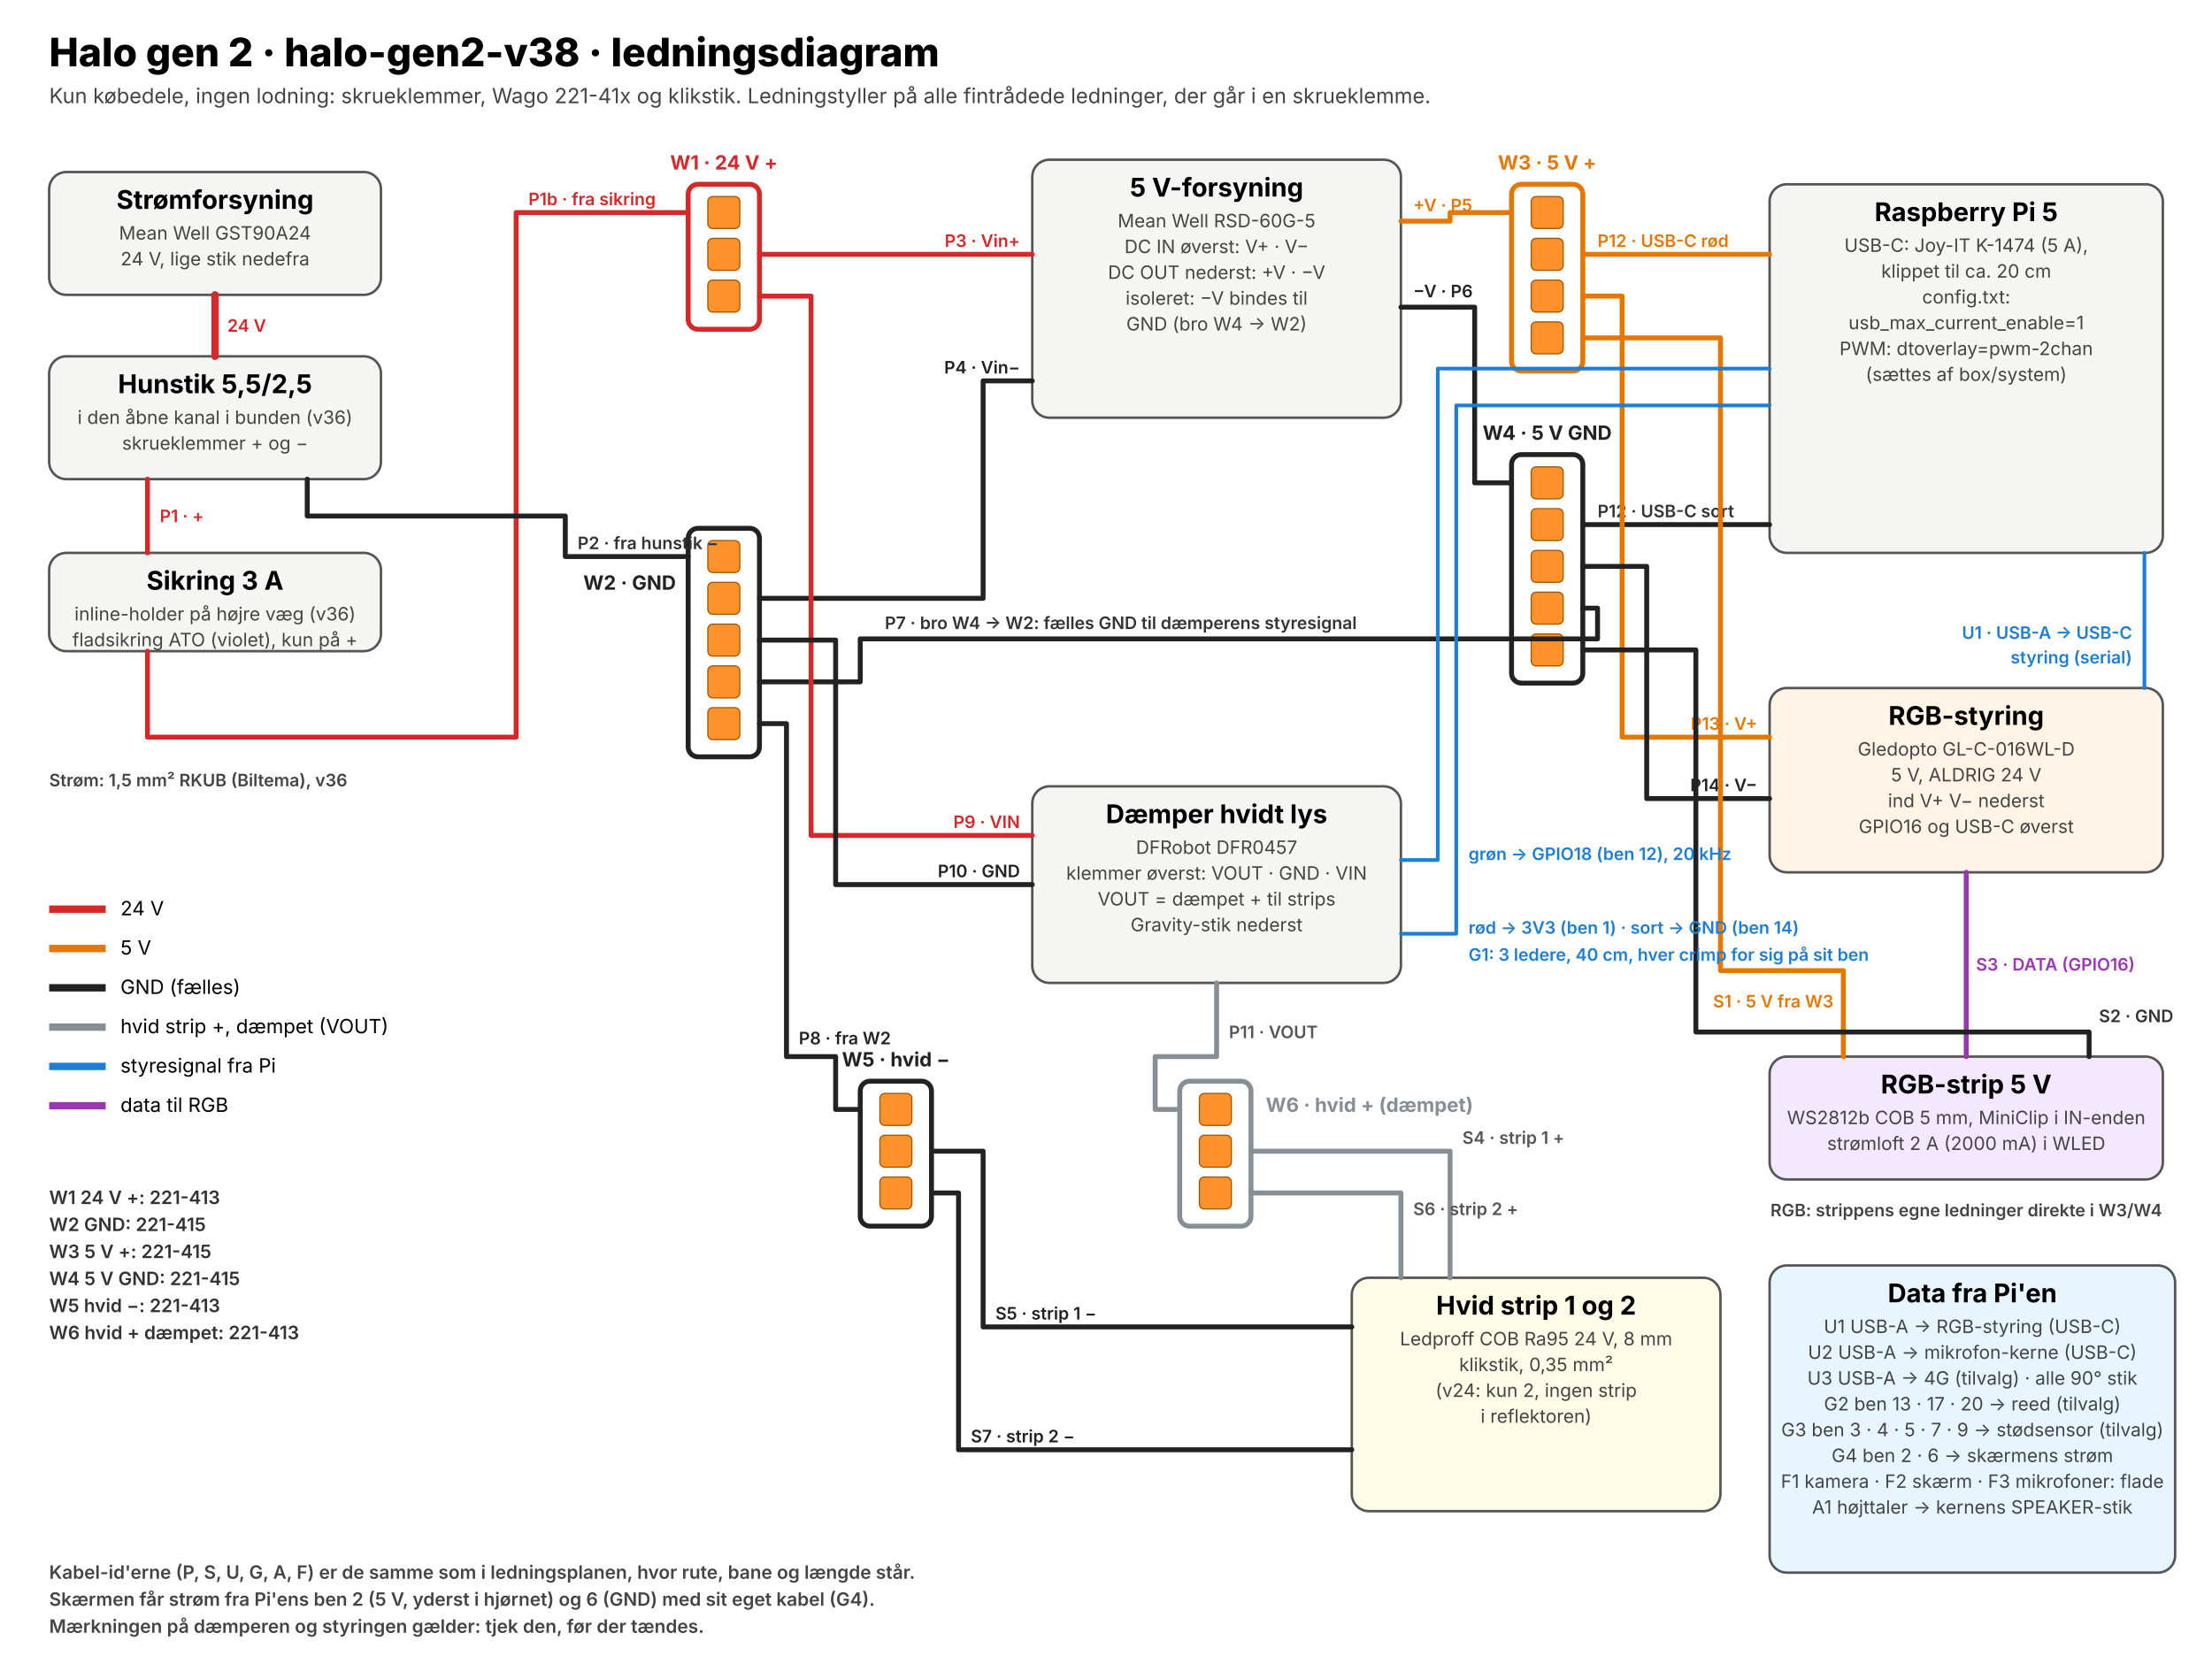
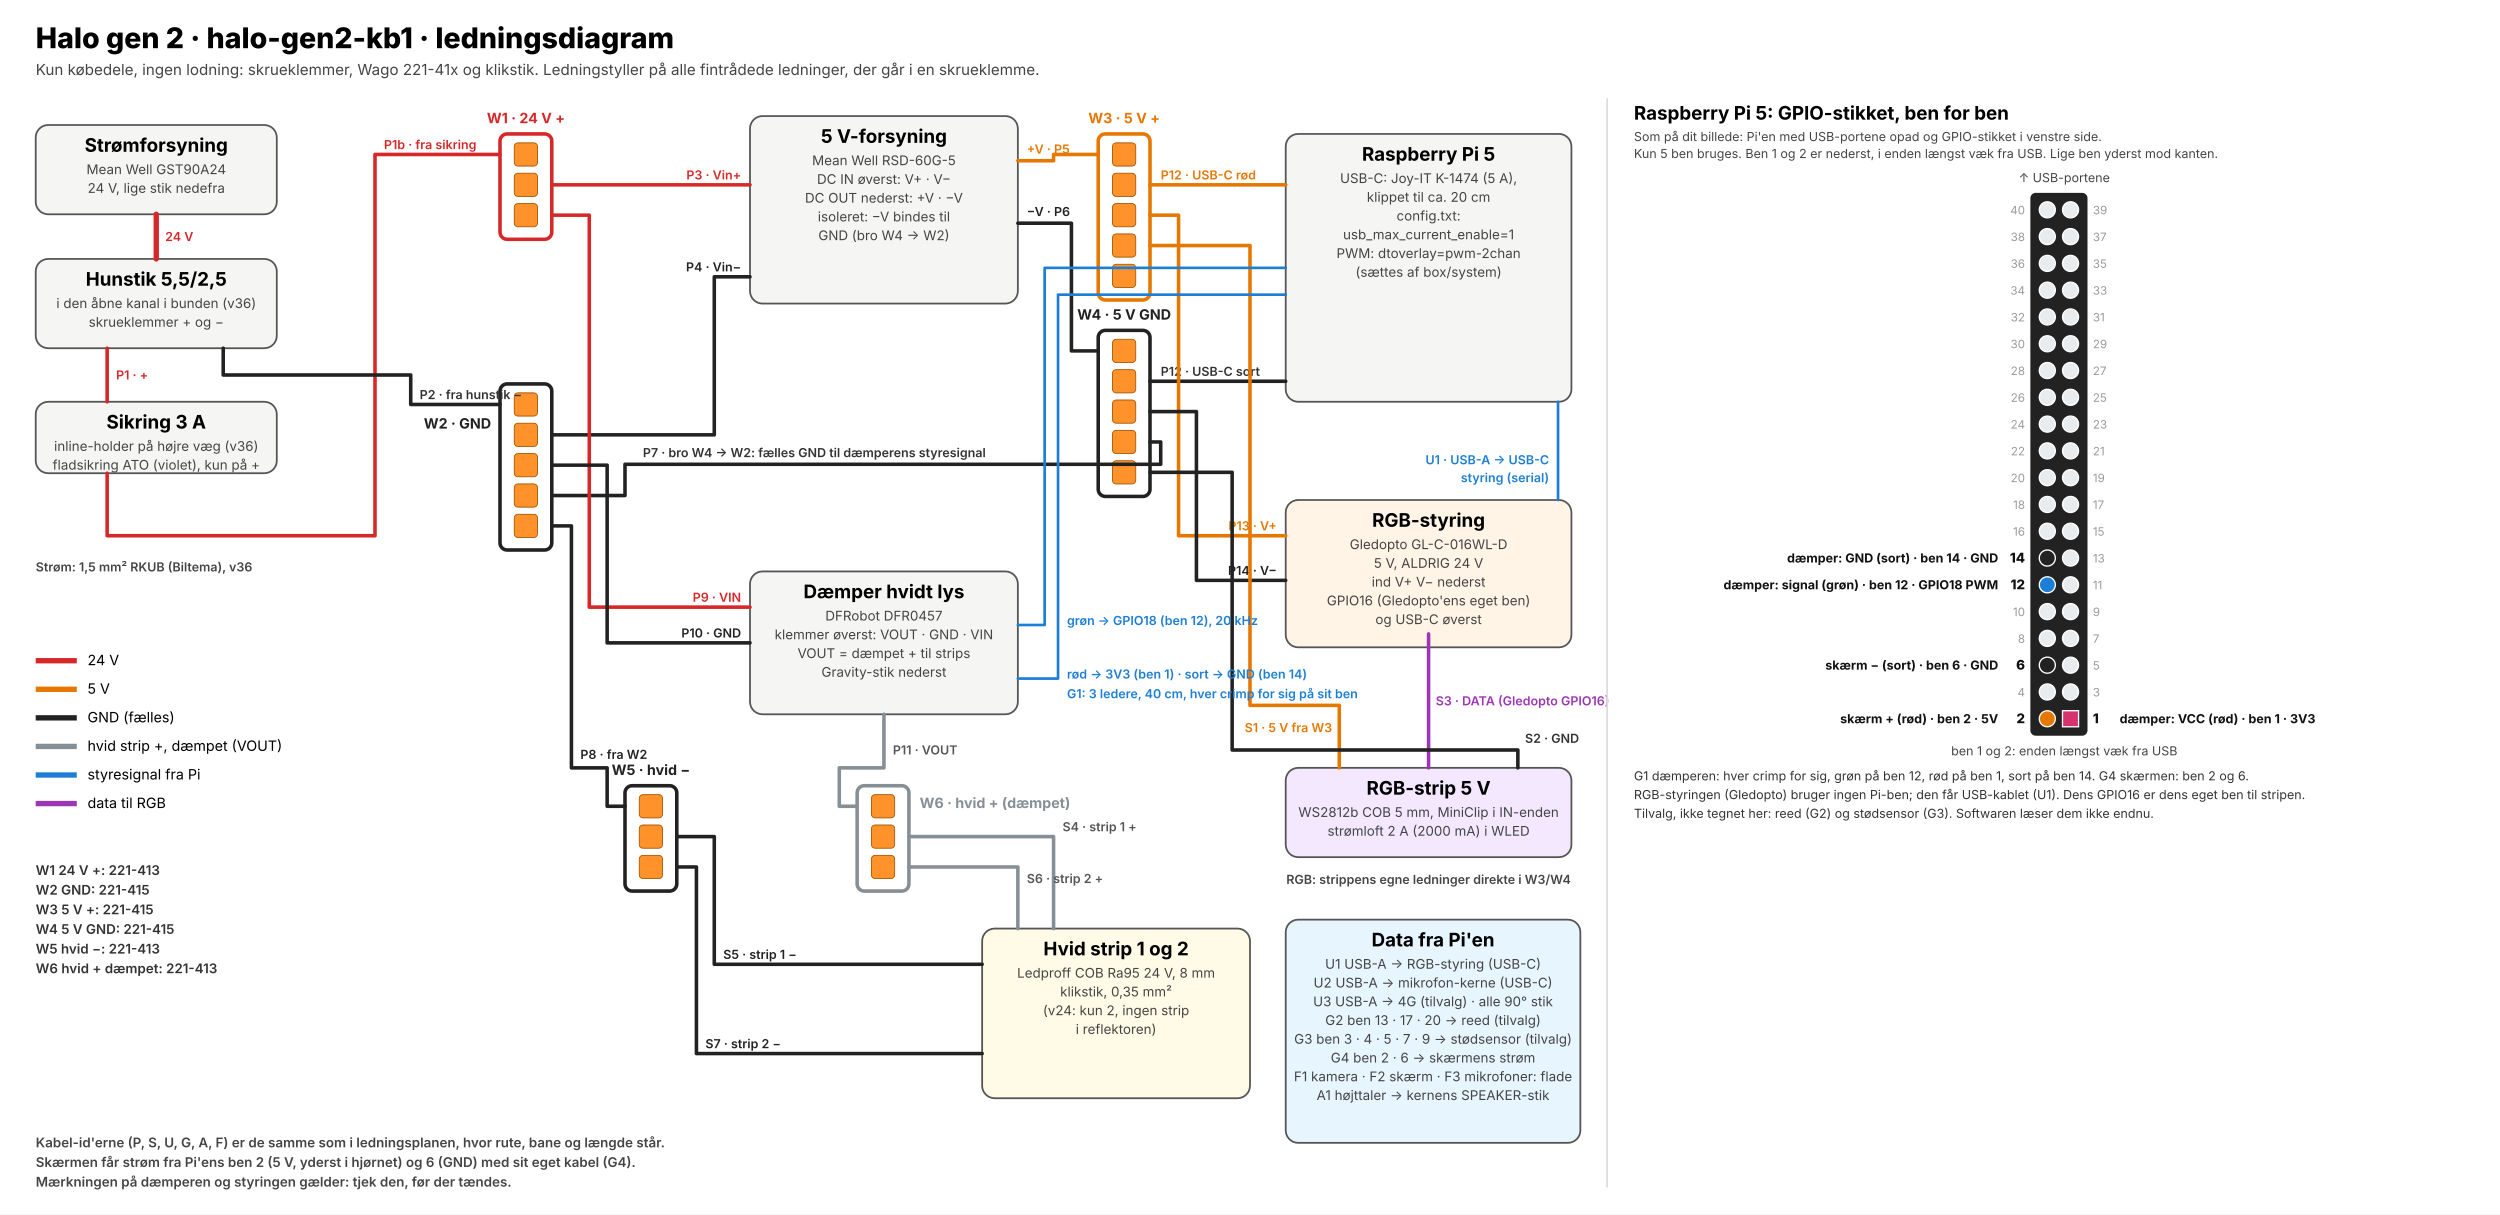
- <svg xmlns="http://www.w3.org/2000/svg" width="1800" height="1360" viewBox="0 0 1800 1360" font-family="Inter, Helvetica, Arial, sans-serif">
-   <rect width="1800" height="1360" fill="#fff" />
-   <text x="40" y="54" font-size="32" font-weight="800">Halo gen 2 · halo-gen2-v38 · ledningsdiagram</text>
+ <svg xmlns="http://www.w3.org/2000/svg" width="2800" height="1360" viewBox="0 0 2800 1360" font-family="Inter, Helvetica, Arial, sans-serif">
+   <rect width="2800" height="1360" fill="#fff" />
+   <text x="40" y="54" font-size="32" font-weight="800">Halo gen 2 · halo-gen2-kb1 · ledningsdiagram</text>
  <text x="40" y="84" font-size="17" fill="#444">Kun købedele, ingen lodning: skrueklemmer, Wago 221-41x og klikstik. Ledningstyller på alle fintrådede ledninger, der går i en skrueklemme.</text>
  <rect x="40" y="140" width="270" height="100" rx="14" fill="#f5f5f4" stroke="#555" stroke-width="2" />
  <text x="175.0" y="170" text-anchor="middle" font-size="21" font-weight="700">Strømforsyning</text>
  <text x="175.0" y="195" text-anchor="middle" font-size="15" fill="#444">Mean Well GST90A24</text>
  <text x="175.0" y="216" text-anchor="middle" font-size="15" fill="#444">24 V, lige stik nedefra</text>
  <rect x="40" y="290" width="270" height="100" rx="14" fill="#f5f5f4" stroke="#555" stroke-width="2" />
  <text x="175.0" y="320" text-anchor="middle" font-size="21" font-weight="700">Hunstik 5,5/2,5</text>
  <text x="175.0" y="345" text-anchor="middle" font-size="15" fill="#444">i den åbne kanal i bunden (v36)</text>
  <text x="175.0" y="366" text-anchor="middle" font-size="15" fill="#444">skrueklemmer + og −</text>
  <rect x="40" y="450" width="270" height="80" rx="14" fill="#f5f5f4" stroke="#555" stroke-width="2" />
  <text x="175.0" y="480" text-anchor="middle" font-size="21" font-weight="700">Sikring 3 A</text>
  <text x="175.0" y="505" text-anchor="middle" font-size="15" fill="#444">inline-holder på højre væg (v36)</text>
  <text x="175.0" y="526" text-anchor="middle" font-size="15" fill="#444">fladsikring ATO (violet), kun på +</text>
  <path d="M175,240 L175,290" fill="none" stroke="#d62828" stroke-width="6" stroke-linejoin="round" stroke-linecap="round" />
  <text x="185" y="270" font-size="14" fill="#d62828" font-weight="600" text-anchor="start">24 V</text>
  <rect x="560" y="150" width="58" height="118" rx="8" fill="#fff" stroke="#d62828" stroke-width="4" />
  <rect x="576" y="160" width="26" height="26" rx="4" fill="#ff922b" stroke="#a65800" />
  <rect x="576" y="194" width="26" height="26" rx="4" fill="#ff922b" stroke="#a65800" />
  <rect x="576" y="228" width="26" height="26" rx="4" fill="#ff922b" stroke="#a65800" />
  <text x="589" y="138" text-anchor="middle" font-size="16" font-weight="700" fill="#d62828">W1 · 24 V + </text>
  <rect x="560" y="430" width="58" height="186" rx="8" fill="#fff" stroke="#222222" stroke-width="4" />
  <rect x="576" y="440" width="26" height="26" rx="4" fill="#ff922b" stroke="#a65800" />
  <rect x="576" y="474" width="26" height="26" rx="4" fill="#ff922b" stroke="#a65800" />
  <rect x="576" y="508" width="26" height="26" rx="4" fill="#ff922b" stroke="#a65800" />
  <rect x="576" y="542" width="26" height="26" rx="4" fill="#ff922b" stroke="#a65800" />
  <rect x="576" y="576" width="26" height="26" rx="4" fill="#ff922b" stroke="#a65800" />
  <text x="550" y="480" text-anchor="end" font-size="16" font-weight="700" fill="#222222">W2 · GND </text>
  <path d="M120,390 L120,450" fill="none" stroke="#d62828" stroke-width="4" stroke-linejoin="round" stroke-linecap="round" />
  <text x="130" y="425" font-size="14" fill="#d62828" font-weight="600" text-anchor="start">P1 · +</text>
  <path d="M120,530 L120,600 L420,600 L420,173 L560,173" fill="none" stroke="#d62828" stroke-width="4" stroke-linejoin="round" stroke-linecap="round" />
  <text x="430" y="167" font-size="14" fill="#d62828" font-weight="600" text-anchor="start">P1b · fra sikring</text>
  <path d="M250,390 L250,420 L460,420 L460,453 L560,453" fill="none" stroke="#222222" stroke-width="4" stroke-linejoin="round" stroke-linecap="round" />
  <text x="470" y="447" font-size="14" fill="#333" font-weight="600" text-anchor="start">P2 · fra hunstik −</text>
  <text x="40" y="640" font-size="14" fill="#444" font-weight="600" text-anchor="start">Strøm: 1,5 mm² RKUB (Biltema), v36</text>
  <rect x="840" y="130" width="300" height="210" rx="14" fill="#f5f5f4" stroke="#555" stroke-width="2" />
  <text x="990.0" y="160" text-anchor="middle" font-size="21" font-weight="700">5 V-forsyning</text>
  <text x="990.0" y="185" text-anchor="middle" font-size="15" fill="#444">Mean Well RSD-60G-5</text>
  <text x="990.0" y="206" text-anchor="middle" font-size="15" fill="#444">DC IN øverst: V+ · V−</text>
  <text x="990.0" y="227" text-anchor="middle" font-size="15" fill="#444">DC OUT nederst: +V · −V</text>
  <text x="990.0" y="248" text-anchor="middle" font-size="15" fill="#444">isoleret: −V bindes til</text>
  <text x="990.0" y="269" text-anchor="middle" font-size="15" fill="#444">GND (bro W4 → W2)</text>
  <path d="M618,207 L840,207" fill="none" stroke="#d62828" stroke-width="4" stroke-linejoin="round" stroke-linecap="round" />
  <text x="830" y="201" font-size="14" fill="#d62828" font-weight="600" text-anchor="end">P3 · Vin+</text>
  <path d="M618,487 L800,487 L800,310 L840,310" fill="none" stroke="#222222" stroke-width="4" stroke-linejoin="round" stroke-linecap="round" />
  <text x="830" y="304" font-size="14" fill="#222" font-weight="600" text-anchor="end">P4 · Vin−</text>
-   <rect x="1230" y="150" width="58" height="152" rx="8" fill="#fff" stroke="#e67700" stroke-width="4" />
+   <rect x="1230" y="150" width="58" height="186" rx="8" fill="#fff" stroke="#e67700" stroke-width="4" />
  <rect x="1246" y="160" width="26" height="26" rx="4" fill="#ff922b" stroke="#a65800" />
  <rect x="1246" y="194" width="26" height="26" rx="4" fill="#ff922b" stroke="#a65800" />
  <rect x="1246" y="228" width="26" height="26" rx="4" fill="#ff922b" stroke="#a65800" />
  <rect x="1246" y="262" width="26" height="26" rx="4" fill="#ff922b" stroke="#a65800" />
+   <rect x="1246" y="296" width="26" height="26" rx="4" fill="#ff922b" stroke="#a65800" />
  <text x="1259" y="138" text-anchor="middle" font-size="16" font-weight="700" fill="#e67700">W3 · 5 V + </text>
  <rect x="1230" y="370" width="58" height="186" rx="8" fill="#fff" stroke="#222222" stroke-width="4" />
  <rect x="1246" y="380" width="26" height="26" rx="4" fill="#ff922b" stroke="#a65800" />
  <rect x="1246" y="414" width="26" height="26" rx="4" fill="#ff922b" stroke="#a65800" />
  <rect x="1246" y="448" width="26" height="26" rx="4" fill="#ff922b" stroke="#a65800" />
  <rect x="1246" y="482" width="26" height="26" rx="4" fill="#ff922b" stroke="#a65800" />
  <rect x="1246" y="516" width="26" height="26" rx="4" fill="#ff922b" stroke="#a65800" />
  <text x="1259" y="358" text-anchor="middle" font-size="16" font-weight="700" fill="#222222">W4 · 5 V GND </text>
  <path d="M1140,180 L1180,180 L1180,173 L1230,173" fill="none" stroke="#e67700" stroke-width="4" stroke-linejoin="round" stroke-linecap="round" />
  <text x="1150" y="172" font-size="14" fill="#e67700" font-weight="600" text-anchor="start">+V · P5</text>
  <path d="M1140,250 L1200,250 L1200,393 L1230,393" fill="none" stroke="#222222" stroke-width="4" stroke-linejoin="round" stroke-linecap="round" />
  <text x="1150" y="242" font-size="14" fill="#222" font-weight="600" text-anchor="start">−V · P6</text>
  <rect x="1440" y="150" width="320" height="300" rx="14" fill="#f5f5f4" stroke="#555" stroke-width="2" />
  <text x="1600.0" y="180" text-anchor="middle" font-size="21" font-weight="700">Raspberry Pi 5</text>
  <text x="1600.0" y="205" text-anchor="middle" font-size="15" fill="#444">USB-C: Joy-IT K-1474 (5 A),</text>
  <text x="1600.0" y="226" text-anchor="middle" font-size="15" fill="#444">klippet til ca. 20 cm</text>
  <text x="1600.0" y="247" text-anchor="middle" font-size="15" fill="#444">config.txt:</text>
  <text x="1600.0" y="268" text-anchor="middle" font-size="15" fill="#444">usb_max_current_enable=1</text>
  <text x="1600.0" y="289" text-anchor="middle" font-size="15" fill="#444">PWM: dtoverlay=pwm-2chan</text>
  <text x="1600.0" y="310" text-anchor="middle" font-size="15" fill="#444">(sættes af box/system)</text>
  <path d="M1288,207 L1440,207" fill="none" stroke="#e67700" stroke-width="4" stroke-linejoin="round" stroke-linecap="round" />
  <text x="1300" y="201" font-size="14" fill="#e67700" font-weight="600" text-anchor="start">P12 · USB-C rød</text>
  <path d="M1288,427 L1440,427" fill="none" stroke="#222222" stroke-width="4" stroke-linejoin="round" stroke-linecap="round" />
  <text x="1300" y="421" font-size="14" fill="#333" font-weight="600" text-anchor="start">P12 · USB-C sort</text>
-   <rect x="1440" y="560" width="320" height="150" rx="14" fill="#fff4e6" stroke="#555" stroke-width="2" />
+   <rect x="1440" y="560" width="320" height="165" rx="14" fill="#fff4e6" stroke="#555" stroke-width="2" />
  <text x="1600.0" y="590" text-anchor="middle" font-size="21" font-weight="700">RGB-styring</text>
  <text x="1600.0" y="615" text-anchor="middle" font-size="15" fill="#444">Gledopto GL-C-016WL-D</text>
  <text x="1600.0" y="636" text-anchor="middle" font-size="15" fill="#444">5 V, ALDRIG 24 V</text>
  <text x="1600.0" y="657" text-anchor="middle" font-size="15" fill="#444">ind V+ V− nederst</text>
-   <text x="1600.0" y="678" text-anchor="middle" font-size="15" fill="#444">GPIO16 og USB-C øverst</text>
+   <text x="1600.0" y="678" text-anchor="middle" font-size="15" fill="#444">GPIO16 (Gledopto'ens eget ben)</text>
+   <text x="1600.0" y="699" text-anchor="middle" font-size="15" fill="#444">og USB-C øverst</text>
  <path d="M1288,241 L1320,241 L1320,600 L1440,600" fill="none" stroke="#e67700" stroke-width="4" stroke-linejoin="round" stroke-linecap="round" />
  <text x="1430" y="594" font-size="14" fill="#e67700" font-weight="600" text-anchor="end">P13 · V+</text>
  <path d="M1288,461 L1340,461 L1340,650 L1440,650" fill="none" stroke="#222222" stroke-width="4" stroke-linejoin="round" stroke-linecap="round" />
  <text x="1430" y="644" font-size="14" fill="#222" font-weight="600" text-anchor="end">P14 · V−</text>
  <rect x="1440" y="860" width="320" height="100" rx="14" fill="#f3e8ff" stroke="#555" stroke-width="2" />
  <text x="1600.0" y="890" text-anchor="middle" font-size="21" font-weight="700">RGB-strip 5 V</text>
  <text x="1600.0" y="915" text-anchor="middle" font-size="15" fill="#444">WS2812b COB 5 mm, MiniClip i IN-enden</text>
  <text x="1600.0" y="936" text-anchor="middle" font-size="15" fill="#444">strømloft 2 A (2000 mA) i WLED</text>
  <path d="M1288,275 L1400,275 L1400,790 L1500,790 L1500,860" fill="none" stroke="#e67700" stroke-width="4" stroke-linejoin="round" stroke-linecap="round" />
  <text x="1492" y="820" font-size="14" fill="#e67700" font-weight="600" text-anchor="end">S1 · 5 V fra W3</text>
  <path d="M1600,710 L1600,860" fill="none" stroke="#9c36b5" stroke-width="4" stroke-linejoin="round" stroke-linecap="round" />
-   <text x="1608" y="790" font-size="14" fill="#9c36b5" font-weight="600" text-anchor="start">S3 · DATA (GPIO16)</text>
+   <text x="1608" y="790" font-size="14" fill="#9c36b5" font-weight="600" text-anchor="start">S3 · DATA (Gledopto GPIO16)</text>
  <path d="M1288,529 L1380,529 L1380,840 L1700,840 L1700,860" fill="none" stroke="#222222" stroke-width="4" stroke-linejoin="round" stroke-linecap="round" />
  <text x="1708" y="832" font-size="14" fill="#333" font-weight="600" text-anchor="start">S2 · GND</text>
  <text x="1600" y="990" font-size="14" fill="#444" font-weight="600" text-anchor="middle">RGB: strippens egne ledninger direkte i W3/W4</text>
  <path d="M1745,450 L1745,560" fill="none" stroke="#1c7ed6" stroke-width="3" stroke-linejoin="round" stroke-linecap="round" />
  <text x="1735" y="520" font-size="14" fill="#1c7ed6" font-weight="600" text-anchor="end">U1 · USB-A → USB-C</text>
  <text x="1735" y="540" font-size="14" fill="#1c7ed6" font-weight="600" text-anchor="end">styring (serial)</text>
  <path d="M1288,495 L1300,495 L1300,520 L700,520 L700,555 L618,555" fill="none" stroke="#222222" stroke-width="4" stroke-linejoin="round" stroke-linecap="round" />
  <text x="720" y="512" font-size="14" fill="#333" font-weight="600" text-anchor="start">P7 · bro W4 → W2: fælles GND til dæmperens styresignal</text>
  <rect x="840" y="640" width="300" height="160" rx="14" fill="#f5f5f4" stroke="#555" stroke-width="2" />
  <text x="990.0" y="670" text-anchor="middle" font-size="21" font-weight="700">Dæmper hvidt lys</text>
  <text x="990.0" y="695" text-anchor="middle" font-size="15" fill="#444">DFRobot DFR0457</text>
  <text x="990.0" y="716" text-anchor="middle" font-size="15" fill="#444">klemmer øverst: VOUT · GND · VIN</text>
  <text x="990.0" y="737" text-anchor="middle" font-size="15" fill="#444">VOUT = dæmpet + til strips</text>
  <text x="990.0" y="758" text-anchor="middle" font-size="15" fill="#444">Gravity-stik nederst</text>
  <path d="M618,241 L660,241 L660,680 L840,680" fill="none" stroke="#d62828" stroke-width="4" stroke-linejoin="round" stroke-linecap="round" />
  <text x="830" y="674" font-size="14" fill="#d62828" font-weight="600" text-anchor="end">P9 · VIN</text>
  <path d="M618,521 L680,521 L680,720 L840,720" fill="none" stroke="#222222" stroke-width="4" stroke-linejoin="round" stroke-linecap="round" />
  <text x="830" y="714" font-size="14" fill="#222" font-weight="600" text-anchor="end">P10 · GND</text>
  <path d="M1440,300 L1170,300 L1170,700 L1140,700" fill="none" stroke="#1c7ed6" stroke-width="3" stroke-linejoin="round" stroke-linecap="round" />
  <path d="M1440,330 L1185,330 L1185,760 L1140,760" fill="none" stroke="#1c7ed6" stroke-width="3" stroke-linejoin="round" stroke-linecap="round" />
  <text x="1195" y="700" font-size="14" fill="#1c7ed6" font-weight="600" text-anchor="start">grøn → GPIO18 (ben 12), 20 kHz</text>
  <text x="1195" y="760" font-size="14" fill="#1c7ed6" font-weight="600" text-anchor="start">rød → 3V3 (ben 1) · sort → GND (ben 14)</text>
  <text x="1195" y="782" font-size="14" fill="#1c7ed6" font-weight="600" text-anchor="start">G1: 3 ledere, 40 cm, hver crimp for sig på sit ben</text>
  <rect x="960" y="880" width="58" height="118" rx="8" fill="#fff" stroke="#868e96" stroke-width="4" />
  <rect x="976" y="890" width="26" height="26" rx="4" fill="#ff922b" stroke="#a65800" />
  <rect x="976" y="924" width="26" height="26" rx="4" fill="#ff922b" stroke="#a65800" />
  <rect x="976" y="958" width="26" height="26" rx="4" fill="#ff922b" stroke="#a65800" />
  <text x="1030" y="905" text-anchor="start" font-size="16" font-weight="700" fill="#868e96">W6 · hvid + (dæmpet) </text>
  <path d="M990,800 L990,860 L940,860 L940,903 L960,903" fill="none" stroke="#868e96" stroke-width="4" stroke-linejoin="round" stroke-linecap="round" />
  <text x="1000" y="845" font-size="14" fill="#555" font-weight="600" text-anchor="start">P11 · VOUT</text>
  <rect x="700" y="880" width="58" height="118" rx="8" fill="#fff" stroke="#222222" stroke-width="4" />
  <rect x="716" y="890" width="26" height="26" rx="4" fill="#ff922b" stroke="#a65800" />
  <rect x="716" y="924" width="26" height="26" rx="4" fill="#ff922b" stroke="#a65800" />
  <rect x="716" y="958" width="26" height="26" rx="4" fill="#ff922b" stroke="#a65800" />
  <text x="729" y="868" text-anchor="middle" font-size="16" font-weight="700" fill="#222222">W5 · hvid − </text>
  <path d="M618,589 L640,589 L640,860 L680,860 L680,903 L700,903" fill="none" stroke="#222222" stroke-width="4" stroke-linejoin="round" stroke-linecap="round" />
  <text x="650" y="850" font-size="14" fill="#222" font-weight="600" text-anchor="start">P8 · fra W2</text>
  <rect x="1100" y="1040" width="300" height="190" rx="14" fill="#fffbe6" stroke="#555" stroke-width="2" />
  <text x="1250.0" y="1070" text-anchor="middle" font-size="21" font-weight="700">Hvid strip 1 og 2</text>
  <text x="1250.0" y="1095" text-anchor="middle" font-size="15" fill="#444">Ledproff COB Ra95 24 V, 8 mm</text>
  <text x="1250.0" y="1116" text-anchor="middle" font-size="15" fill="#444">klikstik, 0,35 mm²</text>
  <text x="1250.0" y="1137" text-anchor="middle" font-size="15" fill="#444">(v24: kun 2, ingen strip</text>
  <text x="1250.0" y="1158" text-anchor="middle" font-size="15" fill="#444">i reflektoren)</text>
  <path d="M1018,937 L1180,937 L1180,1040" fill="none" stroke="#868e96" stroke-width="4" stroke-linejoin="round" stroke-linecap="round" />
  <text x="1190" y="931" font-size="14" fill="#555" font-weight="600" text-anchor="start">S4 · strip 1 +</text>
  <path d="M1018,971 L1140,971 L1140,1040" fill="none" stroke="#868e96" stroke-width="4" stroke-linejoin="round" stroke-linecap="round" />
  <text x="1150" y="989" font-size="14" fill="#555" font-weight="600" text-anchor="start">S6 · strip 2 +</text>
  <path d="M758,937 L800,937 L800,1080 L1100,1080" fill="none" stroke="#222222" stroke-width="4" stroke-linejoin="round" stroke-linecap="round" />
  <text x="810" y="1074" font-size="14" fill="#222" font-weight="600" text-anchor="start">S5 · strip 1 −</text>
  <path d="M758,971 L780,971 L780,1180 L1100,1180" fill="none" stroke="#222222" stroke-width="4" stroke-linejoin="round" stroke-linecap="round" />
  <text x="790" y="1174" font-size="14" fill="#222" font-weight="600" text-anchor="start">S7 · strip 2 −</text>
  <text x="40" y="980" font-size="15" fill="#333" font-weight="600" text-anchor="start">W1 24 V +: 221-413</text>
  <text x="40" y="1002" font-size="15" fill="#333" font-weight="600" text-anchor="start">W2 GND: 221-415</text>
  <text x="40" y="1024" font-size="15" fill="#333" font-weight="600" text-anchor="start">W3 5 V +: 221-415</text>
  <text x="40" y="1046" font-size="15" fill="#333" font-weight="600" text-anchor="start">W4 5 V GND: 221-415</text>
  <text x="40" y="1068" font-size="15" fill="#333" font-weight="600" text-anchor="start">W5 hvid −: 221-413</text>
  <text x="40" y="1090" font-size="15" fill="#333" font-weight="600" text-anchor="start">W6 hvid + dæmpet: 221-413</text>
  <line x1="40" y1="740" x2="86" y2="740" stroke="#d62828" stroke-width="6" />
  <text x="98" y="745" font-size="16">24 V</text>
  <line x1="40" y1="772" x2="86" y2="772" stroke="#e67700" stroke-width="6" />
  <text x="98" y="777" font-size="16">5 V</text>
  <line x1="40" y1="804" x2="86" y2="804" stroke="#222222" stroke-width="6" />
  <text x="98" y="809" font-size="16">GND (fælles)</text>
  <line x1="40" y1="836" x2="86" y2="836" stroke="#868e96" stroke-width="6" />
  <text x="98" y="841" font-size="16">hvid strip +, dæmpet (VOUT)</text>
  <line x1="40" y1="868" x2="86" y2="868" stroke="#1c7ed6" stroke-width="6" />
  <text x="98" y="873" font-size="16">styresignal fra Pi</text>
  <line x1="40" y1="900" x2="86" y2="900" stroke="#9c36b5" stroke-width="6" />
  <text x="98" y="905" font-size="16">data til RGB</text>
  <rect x="1440" y="1030" width="330" height="250" rx="14" fill="#e7f5ff" stroke="#555" stroke-width="2" />
  <text x="1605.0" y="1060" text-anchor="middle" font-size="21" font-weight="700">Data fra Pi'en</text>
  <text x="1605.0" y="1085" text-anchor="middle" font-size="15" fill="#444">U1 USB-A → RGB-styring (USB-C)</text>
  <text x="1605.0" y="1106" text-anchor="middle" font-size="15" fill="#444">U2 USB-A → mikrofon-kerne (USB-C)</text>
  <text x="1605.0" y="1127" text-anchor="middle" font-size="15" fill="#444">U3 USB-A → 4G (tilvalg) · alle 90° stik</text>
  <text x="1605.0" y="1148" text-anchor="middle" font-size="15" fill="#444">G2 ben 13 · 17 · 20 → reed (tilvalg)</text>
  <text x="1605.0" y="1169" text-anchor="middle" font-size="15" fill="#444">G3 ben 3 · 4 · 5 · 7 · 9 → stødsensor (tilvalg)</text>
  <text x="1605.0" y="1190" text-anchor="middle" font-size="15" fill="#444">G4 ben 2 · 6 → skærmens strøm</text>
  <text x="1605.0" y="1211" text-anchor="middle" font-size="15" fill="#444">F1 kamera · F2 skærm · F3 mikrofoner: flade</text>
  <text x="1605.0" y="1232" text-anchor="middle" font-size="15" fill="#444">A1 højttaler → kernens SPEAKER-stik</text>
  <text x="40" y="1285" font-size="15" fill="#444" font-weight="600" text-anchor="start">Kabel-id'erne (P, S, U, G, A, F) er de samme som i ledningsplanen, hvor rute, bane og længde står.</text>
  <text x="40" y="1307" font-size="15" fill="#444" font-weight="600" text-anchor="start">Skærmen får strøm fra Pi'ens ben 2 (5 V, yderst i hjørnet) og 6 (GND) med sit eget kabel (G4).</text>
  <text x="40" y="1329" font-size="15" fill="#444" font-weight="600" text-anchor="start">Mærkningen på dæmperen og styringen gælder: tjek den, før der tændes.</text>
+   <line x1="1800" y1="110" x2="1800" y2="1330" stroke="#ddd" stroke-width="2" />
+   <text x="1830" y="134" font-size="21" font-weight="700">Raspberry Pi 5: GPIO-stikket, ben for ben</text>
+   <text x="1830" y="158" font-size="14" fill="#444">Som på dit billede: Pi'en med USB-portene opad og GPIO-stikket i venstre side.</text>
+   <text x="1830" y="177" font-size="14" fill="#444">Kun 5 ben bruges. Ben 1 og 2 er nederst, i enden længst væk fra USB. Lige ben yderst mod kanten.</text>
+   <text x="2312" y="204" font-size="14" text-anchor="middle" fill="#444">↑ USB-portene</text>
+   <rect x="2274" y="216" width="64" height="608" rx="6" fill="#222" />
+   <rect x="2310" y="796.0" width="18" height="18" fill="#d6336c" stroke="#fff" stroke-width="1.5" />
+   <text x="2344" y="810.0" font-size="15" font-weight="800" fill="#111">1</text>
+   <text x="2374" y="810.0" font-size="14" fill="#111" font-weight="700">dæmper: VCC (rød) · ben 1 · 3V3</text>
+   <circle cx="2293" cy="805.0" r="9" fill="#e67700" stroke="#fff" stroke-width="1.5" />
+   <text x="2268" y="810.0" font-size="15" text-anchor="end" font-weight="800" fill="#111">2</text>
+   <text x="2238" y="810.0" font-size="14" text-anchor="end" fill="#111" font-weight="700">skærm + (rød) · ben 2 · 5V</text>
+   <circle cx="2319" cy="775.0" r="9" fill="#e9ecef" stroke="#fff" stroke-width="1.5" />
+   <text x="2344" y="780.0" font-size="13" font-weight="400" fill="#999">3</text>
+   <text x="2374" y="780.0" font-size="14" fill="#999" font-weight="400" />
+   <circle cx="2293" cy="775.0" r="9" fill="#e9ecef" stroke="#fff" stroke-width="1.5" />
+   <text x="2268" y="780.0" font-size="13" text-anchor="end" font-weight="400" fill="#999">4</text>
+   <text x="2238" y="780.0" font-size="14" text-anchor="end" fill="#999" font-weight="400" />
+   <circle cx="2319" cy="745.0" r="9" fill="#e9ecef" stroke="#fff" stroke-width="1.5" />
+   <text x="2344" y="750.0" font-size="13" font-weight="400" fill="#999">5</text>
+   <text x="2374" y="750.0" font-size="14" fill="#999" font-weight="400" />
+   <circle cx="2293" cy="745.0" r="9" fill="#222222" stroke="#fff" stroke-width="1.5" />
+   <text x="2268" y="750.0" font-size="15" text-anchor="end" font-weight="800" fill="#111">6</text>
+   <text x="2238" y="750.0" font-size="14" text-anchor="end" fill="#111" font-weight="700">skærm − (sort) · ben 6 · GND</text>
+   <circle cx="2319" cy="715.0" r="9" fill="#e9ecef" stroke="#fff" stroke-width="1.5" />
+   <text x="2344" y="720.0" font-size="13" font-weight="400" fill="#999">7</text>
+   <text x="2374" y="720.0" font-size="14" fill="#999" font-weight="400" />
+   <circle cx="2293" cy="715.0" r="9" fill="#e9ecef" stroke="#fff" stroke-width="1.5" />
+   <text x="2268" y="720.0" font-size="13" text-anchor="end" font-weight="400" fill="#999">8</text>
+   <text x="2238" y="720.0" font-size="14" text-anchor="end" fill="#999" font-weight="400" />
+   <circle cx="2319" cy="685.0" r="9" fill="#e9ecef" stroke="#fff" stroke-width="1.5" />
+   <text x="2344" y="690.0" font-size="13" font-weight="400" fill="#999">9</text>
+   <text x="2374" y="690.0" font-size="14" fill="#999" font-weight="400" />
+   <circle cx="2293" cy="685.0" r="9" fill="#e9ecef" stroke="#fff" stroke-width="1.5" />
+   <text x="2268" y="690.0" font-size="13" text-anchor="end" font-weight="400" fill="#999">10</text>
+   <text x="2238" y="690.0" font-size="14" text-anchor="end" fill="#999" font-weight="400" />
+   <circle cx="2319" cy="655.0" r="9" fill="#e9ecef" stroke="#fff" stroke-width="1.5" />
+   <text x="2344" y="660.0" font-size="13" font-weight="400" fill="#999">11</text>
+   <text x="2374" y="660.0" font-size="14" fill="#999" font-weight="400" />
+   <circle cx="2293" cy="655.0" r="9" fill="#1c7ed6" stroke="#fff" stroke-width="1.5" />
+   <text x="2268" y="660.0" font-size="15" text-anchor="end" font-weight="800" fill="#111">12</text>
+   <text x="2238" y="660.0" font-size="14" text-anchor="end" fill="#111" font-weight="700">dæmper: signal (grøn) · ben 12 · GPIO18 PWM</text>
+   <circle cx="2319" cy="625.0" r="9" fill="#e9ecef" stroke="#fff" stroke-width="1.5" />
+   <text x="2344" y="630.0" font-size="13" font-weight="400" fill="#999">13</text>
+   <text x="2374" y="630.0" font-size="14" fill="#999" font-weight="400" />
+   <circle cx="2293" cy="625.0" r="9" fill="#222222" stroke="#fff" stroke-width="1.5" />
+   <text x="2268" y="630.0" font-size="15" text-anchor="end" font-weight="800" fill="#111">14</text>
+   <text x="2238" y="630.0" font-size="14" text-anchor="end" fill="#111" font-weight="700">dæmper: GND (sort) · ben 14 · GND</text>
+   <circle cx="2319" cy="595.0" r="9" fill="#e9ecef" stroke="#fff" stroke-width="1.5" />
+   <text x="2344" y="600.0" font-size="13" font-weight="400" fill="#999">15</text>
+   <text x="2374" y="600.0" font-size="14" fill="#999" font-weight="400" />
+   <circle cx="2293" cy="595.0" r="9" fill="#e9ecef" stroke="#fff" stroke-width="1.5" />
+   <text x="2268" y="600.0" font-size="13" text-anchor="end" font-weight="400" fill="#999">16</text>
+   <text x="2238" y="600.0" font-size="14" text-anchor="end" fill="#999" font-weight="400" />
+   <circle cx="2319" cy="565.0" r="9" fill="#e9ecef" stroke="#fff" stroke-width="1.5" />
+   <text x="2344" y="570.0" font-size="13" font-weight="400" fill="#999">17</text>
+   <text x="2374" y="570.0" font-size="14" fill="#999" font-weight="400" />
+   <circle cx="2293" cy="565.0" r="9" fill="#e9ecef" stroke="#fff" stroke-width="1.5" />
+   <text x="2268" y="570.0" font-size="13" text-anchor="end" font-weight="400" fill="#999">18</text>
+   <text x="2238" y="570.0" font-size="14" text-anchor="end" fill="#999" font-weight="400" />
+   <circle cx="2319" cy="535.0" r="9" fill="#e9ecef" stroke="#fff" stroke-width="1.5" />
+   <text x="2344" y="540.0" font-size="13" font-weight="400" fill="#999">19</text>
+   <text x="2374" y="540.0" font-size="14" fill="#999" font-weight="400" />
+   <circle cx="2293" cy="535.0" r="9" fill="#e9ecef" stroke="#fff" stroke-width="1.5" />
+   <text x="2268" y="540.0" font-size="13" text-anchor="end" font-weight="400" fill="#999">20</text>
+   <text x="2238" y="540.0" font-size="14" text-anchor="end" fill="#999" font-weight="400" />
+   <circle cx="2319" cy="505.0" r="9" fill="#e9ecef" stroke="#fff" stroke-width="1.5" />
+   <text x="2344" y="510.0" font-size="13" font-weight="400" fill="#999">21</text>
+   <text x="2374" y="510.0" font-size="14" fill="#999" font-weight="400" />
+   <circle cx="2293" cy="505.0" r="9" fill="#e9ecef" stroke="#fff" stroke-width="1.5" />
+   <text x="2268" y="510.0" font-size="13" text-anchor="end" font-weight="400" fill="#999">22</text>
+   <text x="2238" y="510.0" font-size="14" text-anchor="end" fill="#999" font-weight="400" />
+   <circle cx="2319" cy="475.0" r="9" fill="#e9ecef" stroke="#fff" stroke-width="1.5" />
+   <text x="2344" y="480.0" font-size="13" font-weight="400" fill="#999">23</text>
+   <text x="2374" y="480.0" font-size="14" fill="#999" font-weight="400" />
+   <circle cx="2293" cy="475.0" r="9" fill="#e9ecef" stroke="#fff" stroke-width="1.5" />
+   <text x="2268" y="480.0" font-size="13" text-anchor="end" font-weight="400" fill="#999">24</text>
+   <text x="2238" y="480.0" font-size="14" text-anchor="end" fill="#999" font-weight="400" />
+   <circle cx="2319" cy="445.0" r="9" fill="#e9ecef" stroke="#fff" stroke-width="1.5" />
+   <text x="2344" y="450.0" font-size="13" font-weight="400" fill="#999">25</text>
+   <text x="2374" y="450.0" font-size="14" fill="#999" font-weight="400" />
+   <circle cx="2293" cy="445.0" r="9" fill="#e9ecef" stroke="#fff" stroke-width="1.5" />
+   <text x="2268" y="450.0" font-size="13" text-anchor="end" font-weight="400" fill="#999">26</text>
+   <text x="2238" y="450.0" font-size="14" text-anchor="end" fill="#999" font-weight="400" />
+   <circle cx="2319" cy="415.0" r="9" fill="#e9ecef" stroke="#fff" stroke-width="1.5" />
+   <text x="2344" y="420.0" font-size="13" font-weight="400" fill="#999">27</text>
+   <text x="2374" y="420.0" font-size="14" fill="#999" font-weight="400" />
+   <circle cx="2293" cy="415.0" r="9" fill="#e9ecef" stroke="#fff" stroke-width="1.5" />
+   <text x="2268" y="420.0" font-size="13" text-anchor="end" font-weight="400" fill="#999">28</text>
+   <text x="2238" y="420.0" font-size="14" text-anchor="end" fill="#999" font-weight="400" />
+   <circle cx="2319" cy="385.0" r="9" fill="#e9ecef" stroke="#fff" stroke-width="1.5" />
+   <text x="2344" y="390.0" font-size="13" font-weight="400" fill="#999">29</text>
+   <text x="2374" y="390.0" font-size="14" fill="#999" font-weight="400" />
+   <circle cx="2293" cy="385.0" r="9" fill="#e9ecef" stroke="#fff" stroke-width="1.5" />
+   <text x="2268" y="390.0" font-size="13" text-anchor="end" font-weight="400" fill="#999">30</text>
+   <text x="2238" y="390.0" font-size="14" text-anchor="end" fill="#999" font-weight="400" />
+   <circle cx="2319" cy="355.0" r="9" fill="#e9ecef" stroke="#fff" stroke-width="1.5" />
+   <text x="2344" y="360.0" font-size="13" font-weight="400" fill="#999">31</text>
+   <text x="2374" y="360.0" font-size="14" fill="#999" font-weight="400" />
+   <circle cx="2293" cy="355.0" r="9" fill="#e9ecef" stroke="#fff" stroke-width="1.5" />
+   <text x="2268" y="360.0" font-size="13" text-anchor="end" font-weight="400" fill="#999">32</text>
+   <text x="2238" y="360.0" font-size="14" text-anchor="end" fill="#999" font-weight="400" />
+   <circle cx="2319" cy="325.0" r="9" fill="#e9ecef" stroke="#fff" stroke-width="1.5" />
+   <text x="2344" y="330.0" font-size="13" font-weight="400" fill="#999">33</text>
+   <text x="2374" y="330.0" font-size="14" fill="#999" font-weight="400" />
+   <circle cx="2293" cy="325.0" r="9" fill="#e9ecef" stroke="#fff" stroke-width="1.5" />
+   <text x="2268" y="330.0" font-size="13" text-anchor="end" font-weight="400" fill="#999">34</text>
+   <text x="2238" y="330.0" font-size="14" text-anchor="end" fill="#999" font-weight="400" />
+   <circle cx="2319" cy="295.0" r="9" fill="#e9ecef" stroke="#fff" stroke-width="1.5" />
+   <text x="2344" y="300.0" font-size="13" font-weight="400" fill="#999">35</text>
+   <text x="2374" y="300.0" font-size="14" fill="#999" font-weight="400" />
+   <circle cx="2293" cy="295.0" r="9" fill="#e9ecef" stroke="#fff" stroke-width="1.5" />
+   <text x="2268" y="300.0" font-size="13" text-anchor="end" font-weight="400" fill="#999">36</text>
+   <text x="2238" y="300.0" font-size="14" text-anchor="end" fill="#999" font-weight="400" />
+   <circle cx="2319" cy="265.0" r="9" fill="#e9ecef" stroke="#fff" stroke-width="1.5" />
+   <text x="2344" y="270.0" font-size="13" font-weight="400" fill="#999">37</text>
+   <text x="2374" y="270.0" font-size="14" fill="#999" font-weight="400" />
+   <circle cx="2293" cy="265.0" r="9" fill="#e9ecef" stroke="#fff" stroke-width="1.5" />
+   <text x="2268" y="270.0" font-size="13" text-anchor="end" font-weight="400" fill="#999">38</text>
+   <text x="2238" y="270.0" font-size="14" text-anchor="end" fill="#999" font-weight="400" />
+   <circle cx="2319" cy="235.0" r="9" fill="#e9ecef" stroke="#fff" stroke-width="1.5" />
+   <text x="2344" y="240.0" font-size="13" font-weight="400" fill="#999">39</text>
+   <text x="2374" y="240.0" font-size="14" fill="#999" font-weight="400" />
+   <circle cx="2293" cy="235.0" r="9" fill="#e9ecef" stroke="#fff" stroke-width="1.5" />
+   <text x="2268" y="240.0" font-size="13" text-anchor="end" font-weight="400" fill="#999">40</text>
+   <text x="2238" y="240.0" font-size="14" text-anchor="end" fill="#999" font-weight="400" />
+   <text x="2312" y="846" font-size="14" text-anchor="middle" fill="#444">ben 1 og 2: enden længst væk fra USB</text>
+   <text x="1830" y="874" font-size="14" fill="#333">G1 dæmperen: hver crimp for sig, grøn på ben 12, rød på ben 1, sort på ben 14. G4 skærmen: ben 2 og 6.</text>
+   <text x="1830" y="895" font-size="14" fill="#333">RGB-styringen (Gledopto) bruger ingen Pi-ben; den får USB-kablet (U1). Dens GPIO16 er dens eget ben til stripen.</text>
+   <text x="1830" y="916" font-size="14" fill="#333">Tilvalg, ikke tegnet her: reed (G2) og stødsensor (G3). Softwaren læser dem ikke endnu.</text>
</svg>
